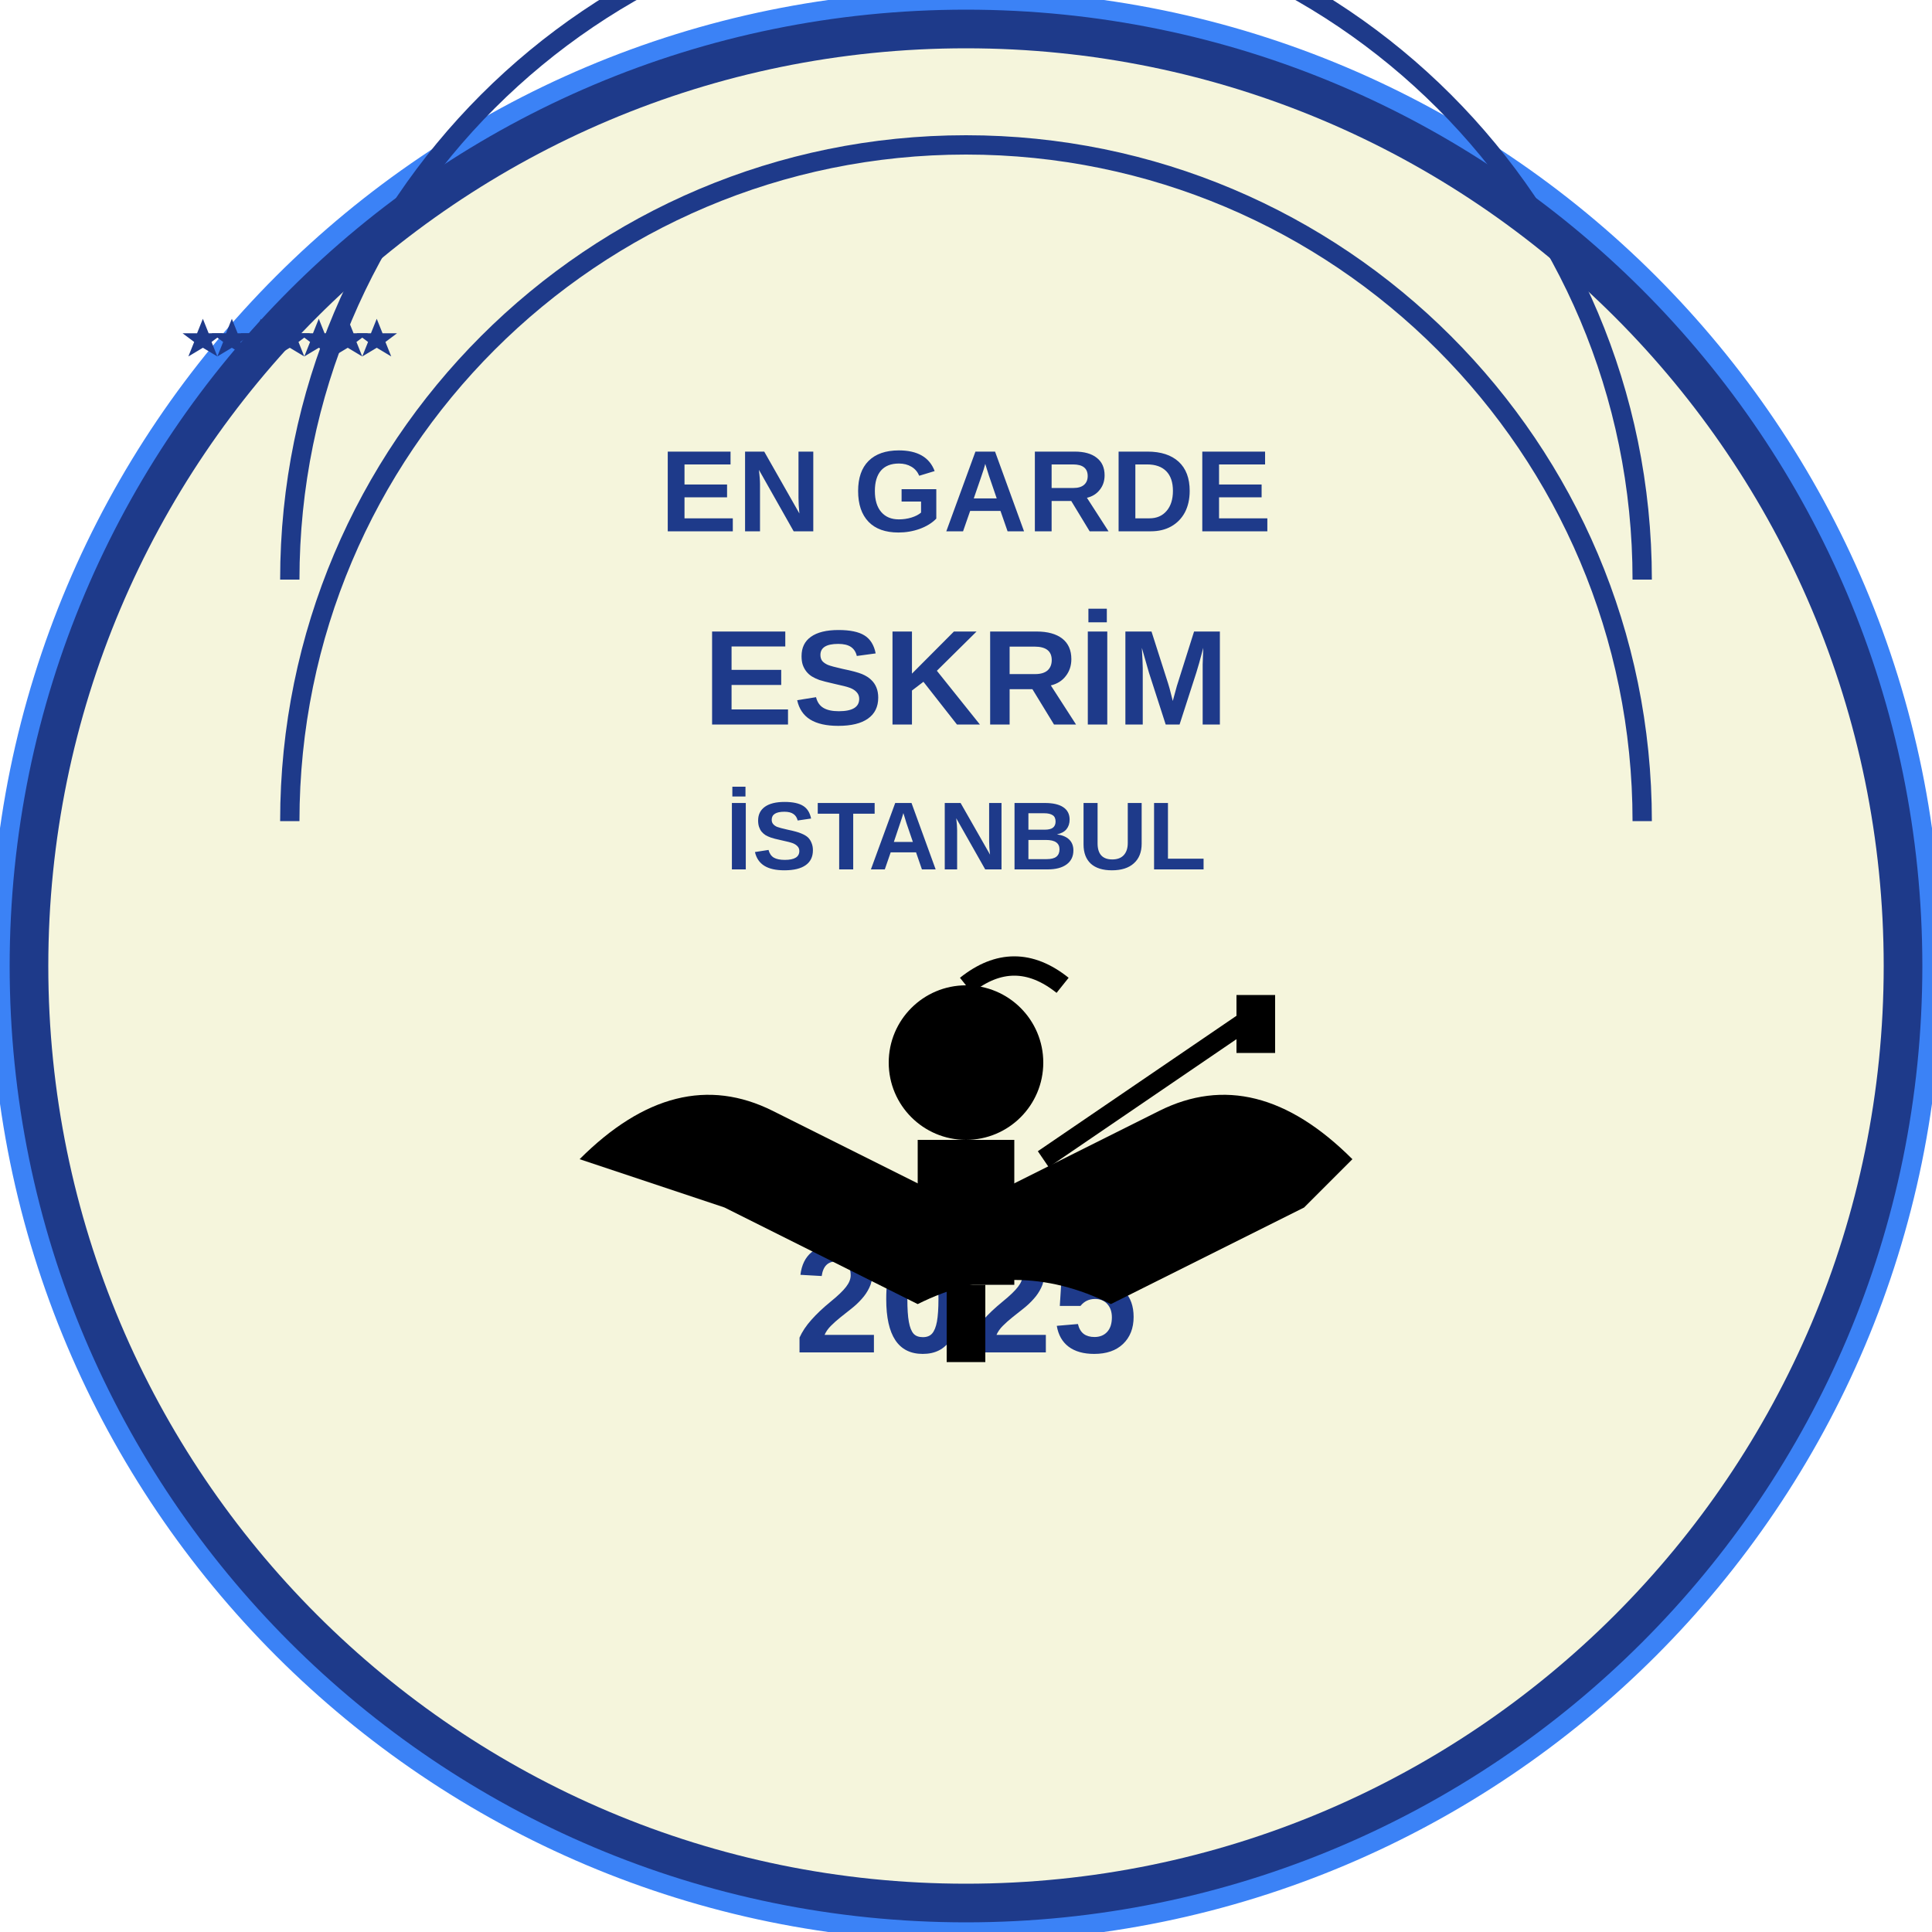
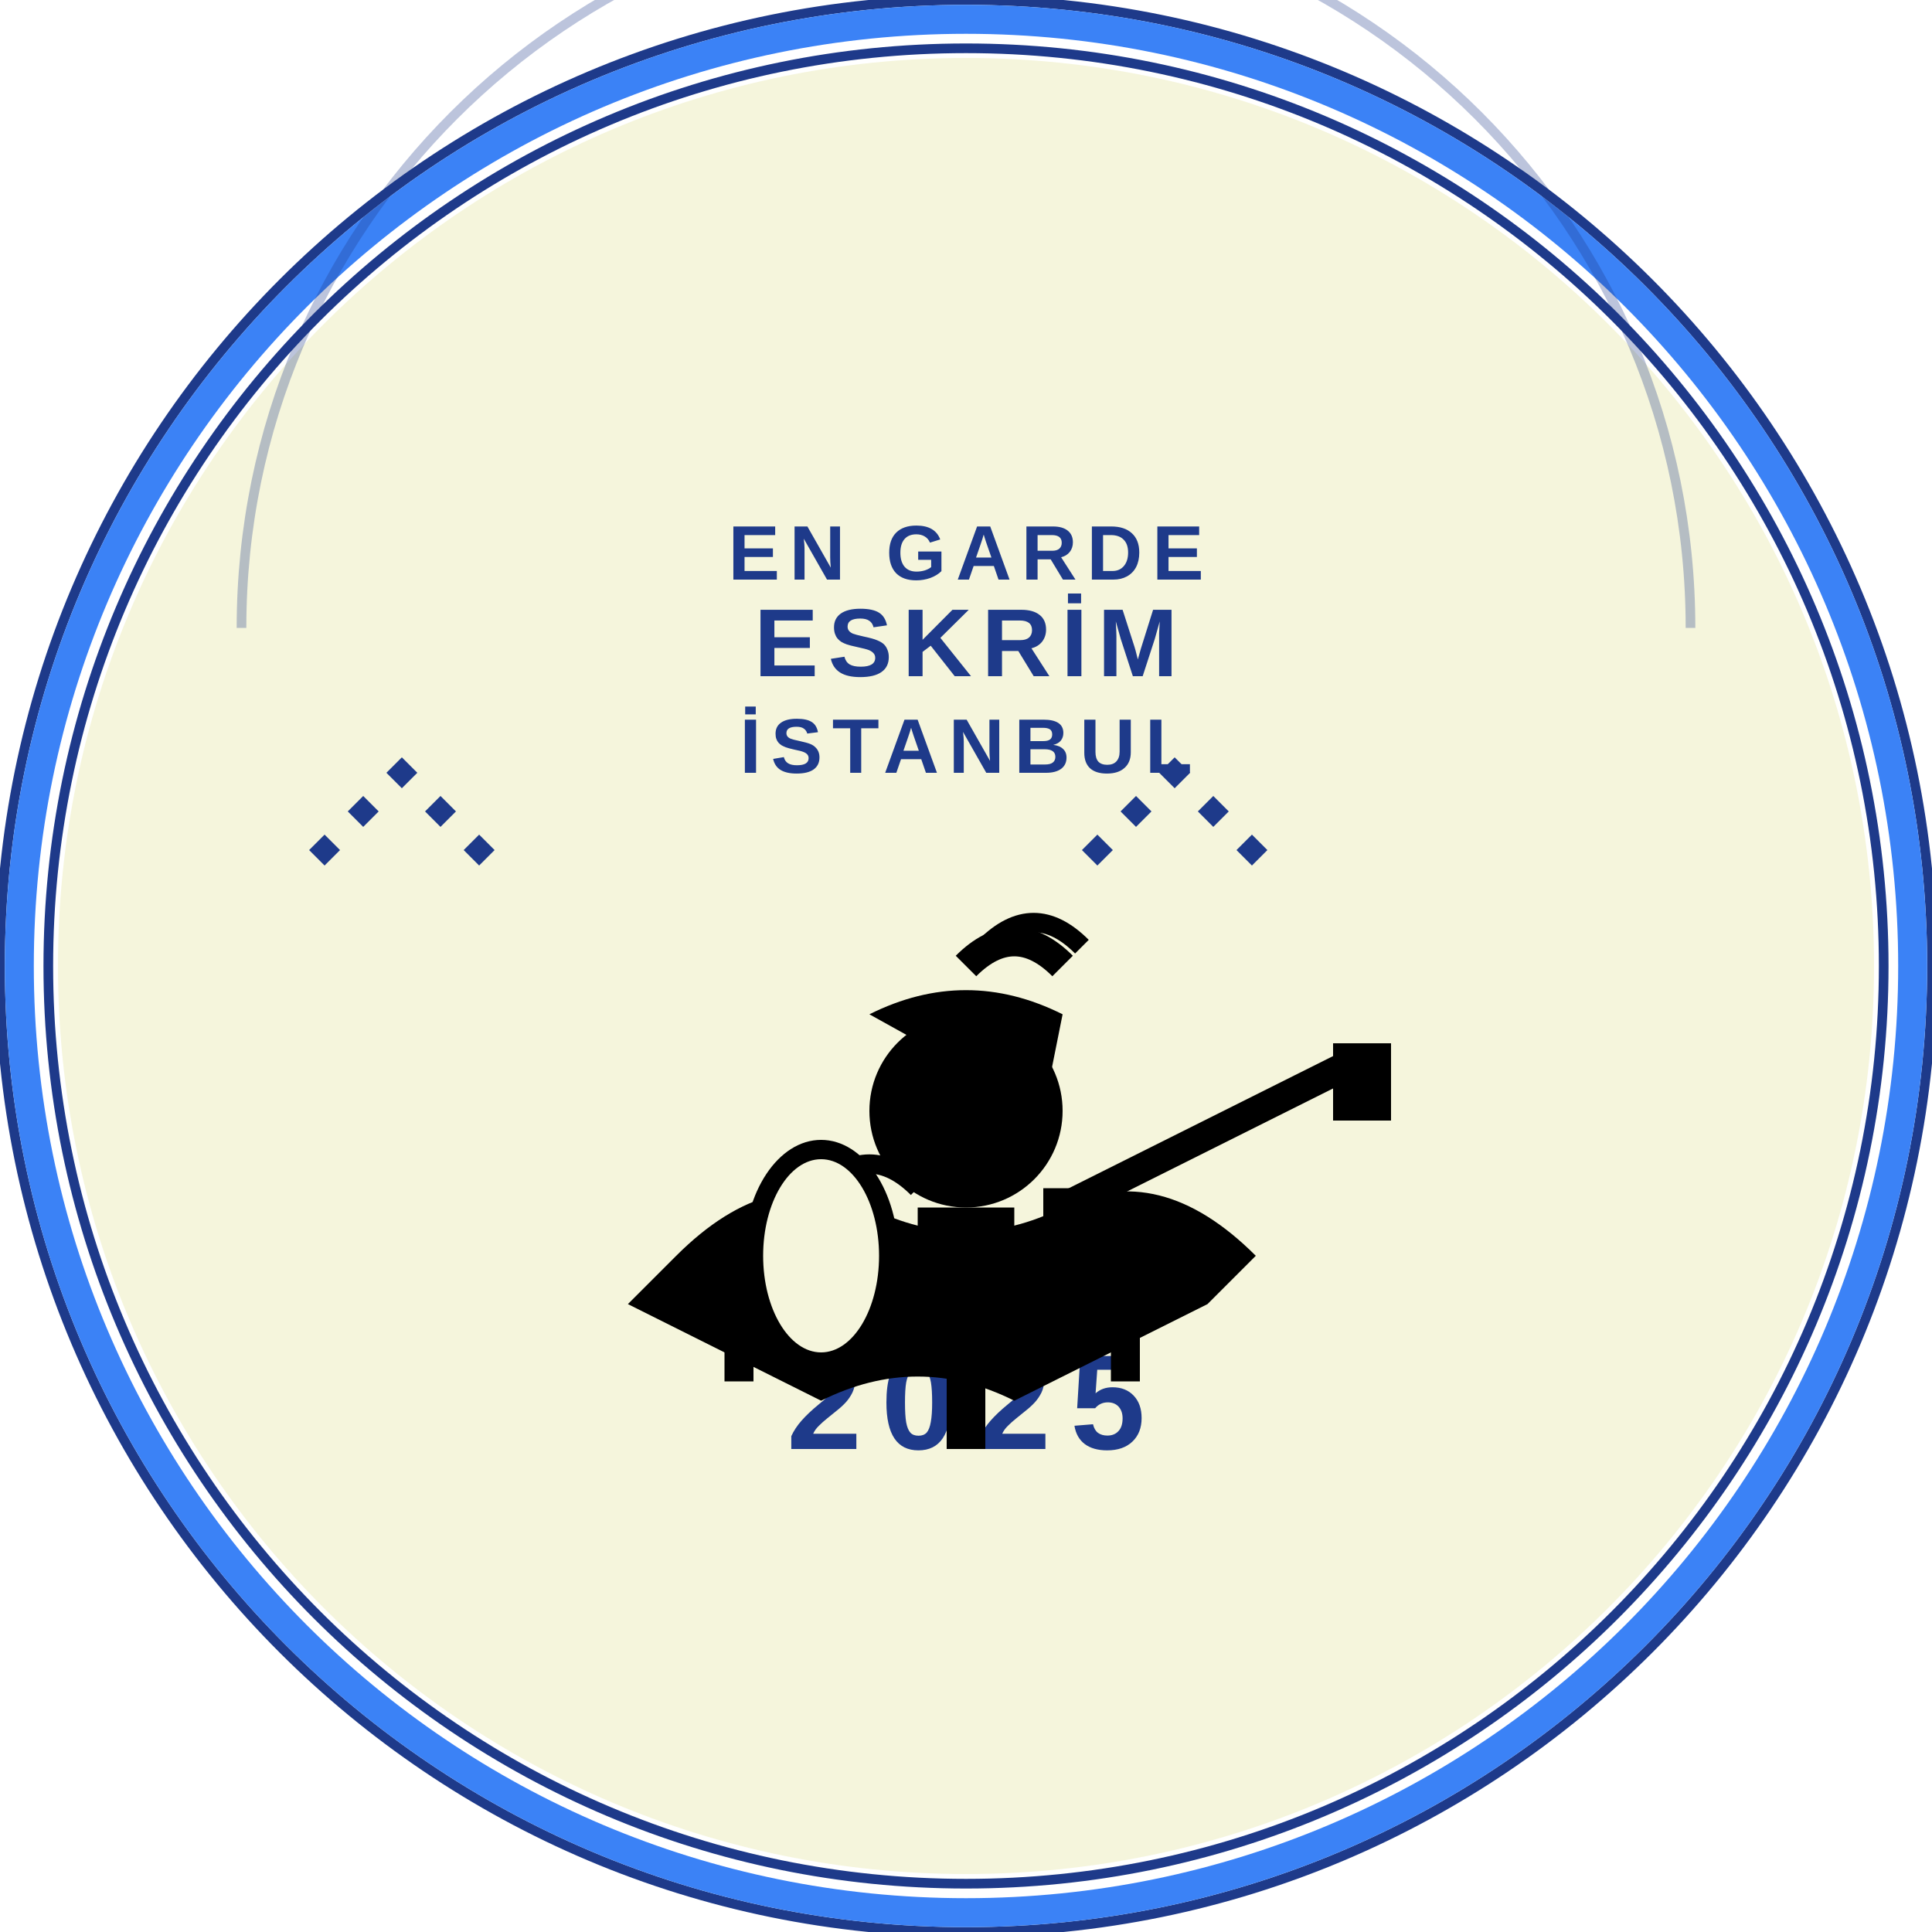
<svg xmlns="http://www.w3.org/2000/svg" width="200" height="200" viewBox="0 0 200 200">
  <defs>
    <clipPath id="circleClip">
      <circle cx="100" cy="100" r="95" />
    </clipPath>
  </defs>
-   <circle cx="100" cy="100" r="100" fill="#1e3a8a" stroke="#3b82f6" stroke-width="2" />
-   <circle cx="100" cy="100" r="95" fill="#f5f5dc" />
-   <path d="M 30 60 A 40 40 0 0 1 170 60" fill="none" stroke="#1e3a8a" stroke-width="2" />
-   <text x="100" y="55" text-anchor="middle" font-family="Arial, sans-serif" font-size="12" font-weight="bold" fill="#1e3a8a">EN GARDE</text>
-   <text x="100" y="75" text-anchor="middle" font-family="Arial, sans-serif" font-size="14" font-weight="bold" fill="#1e3a8a">ESKRİM</text>
-   <path d="M 30 85 A 40 40 0 0 1 170 85" fill="none" stroke="#1e3a8a" stroke-width="2" />
-   <text x="100" y="90" text-anchor="middle" font-family="Arial, sans-serif" font-size="10" font-weight="bold" fill="#1e3a8a">İSTANBUL</text>
+   <circle cx="100" cy="100" r="100" fill="none" stroke="#1e3a8a" stroke-width="1" />
+   <circle cx="100" cy="100" r="98" fill="none" stroke="#3b82f6" stroke-width="3" />
+   <circle cx="100" cy="100" r="95" fill="none" stroke="#1e3a8a" stroke-width="1" />
+   <circle cx="100" cy="100" r="94" fill="#f5f5dc" />
+   <path d="M 25 65 A 45 45 0 0 1 175 65" fill="none" stroke="#1e3a8a" stroke-width="1" opacity="0.3" />
+   <text x="100" y="60" text-anchor="middle" font-family="Arial, sans-serif" font-size="8" font-weight="bold" fill="#1e3a8a" letter-spacing="1">EN GARDE</text>
+   <text x="100" y="70" text-anchor="middle" font-family="Arial, sans-serif" font-size="10" font-weight="bold" fill="#1e3a8a" letter-spacing="1">ESKRİM</text>
+   <text x="100" y="80" text-anchor="middle" font-family="Arial, sans-serif" font-size="8" font-weight="bold" fill="#1e3a8a" letter-spacing="1">İSTANBUL</text>
+   <text x="100" y="150" text-anchor="middle" font-family="Arial, sans-serif" font-size="14" font-weight="bold" fill="#1e3a8a" letter-spacing="2">2025</text>
  <g fill="#1e3a8a">
-     <polygon points="70,110 72,115 77,115 73,118 75,123 70,120 65,123 67,118 63,115 68,115" transform="scale(0.3)" />
-     <polygon points="80,110 82,115 87,115 83,118 85,123 80,120 75,123 77,118 73,115 78,115" transform="scale(0.3)" />
-     <polygon points="90,110 92,115 97,115 93,118 95,123 90,120 85,123 87,118 83,115 88,115" transform="scale(0.3)" />
-     <polygon points="100,110 102,115 107,115 103,118 105,123 100,120 95,123 97,118 93,115 98,115" transform="scale(0.3)" />
-     <polygon points="110,110 112,115 117,115 113,118 115,123 110,120 105,123 107,118 103,115 108,115" transform="scale(0.3)" />
-     <polygon points="120,110 122,115 127,115 123,118 125,123 120,120 115,123 117,118 113,115 118,115" transform="scale(0.3)" />
-     <polygon points="130,110 132,115 137,115 133,118 135,123 130,120 125,123 127,118 123,115 128,115" transform="scale(0.3)" />
+     <polygon points="40,110 42,112 44,110 42,108" transform="scale(0.8)" />
+     <polygon points="45,105 47,107 49,105 47,103" transform="scale(0.8)" />
+     <polygon points="50,100 52,102 54,100 52,98" transform="scale(0.8)" />
+     <polygon points="55,105 57,107 59,105 57,103" transform="scale(0.8)" />
+     <polygon points="60,110 62,112 64,110 62,108" transform="scale(0.8)" />
  </g>
-   <text x="100" y="140" text-anchor="middle" font-family="Arial, sans-serif" font-size="16" font-weight="bold" fill="#1e3a8a">2025</text>
+   <g fill="#1e3a8a">
+     <polygon points="140,110 142,112 144,110 142,108" transform="scale(0.8)" />
+     <polygon points="145,105 147,107 149,105 147,103" transform="scale(0.8)" />
+     <polygon points="150,100 152,102 154,100 152,98" transform="scale(0.8)" />
+     <polygon points="155,105 157,107 159,105 157,103" transform="scale(0.8)" />
+     <polygon points="160,110 162,112 164,110 162,108" transform="scale(0.8)" />
+   </g>
  <g fill="#000000" clip-path="url(#circleClip)">
-     <path d="M 60 120 Q 70 110 80 115 Q 90 120 100 125 Q 110 120 120 115 Q 130 110 140 120 L 135 125 Q 125 130 115 135 Q 105 130 95 135 Q 85 130 75 125 Z" />
-     <circle cx="100" cy="110" r="8" fill="#000000" />
-     <rect x="95" y="118" width="10" height="15" fill="#000000" />
-     <rect x="92" y="125" width="16" height="3" fill="#000000" />
-     <rect x="98" y="133" width="4" height="8" fill="#000000" />
-     <line x1="108" y1="120" x2="130" y2="105" stroke="#000000" stroke-width="2" />
-     <rect x="128" y="103" width="4" height="6" fill="#000000" />
-     <path d="M 100 102 Q 105 98 110 102" stroke="#000000" stroke-width="2" fill="none" />
+     <path d="M 70 130 Q 80 120 90 125 Q 100 130 110 125 Q 120 120 130 130 L 125 135 Q 115 140 105 145 Q 95 140 85 145 Q 75 140 65 135 Z" fill="#000000" />
+     <rect x="75" y="135" width="3" height="8" fill="#000000" />
+     <rect x="85" y="135" width="3" height="8" fill="#000000" />
+     <rect x="105" y="135" width="3" height="8" fill="#000000" />
+     <rect x="115" y="135" width="3" height="8" fill="#000000" />
+     <path d="M 80 125 Q 85 120 90 125" stroke="#000000" stroke-width="2" fill="none" />
+     <path d="M 85 123 Q 90 118 95 123" stroke="#000000" stroke-width="2" fill="none" />
+     <circle cx="100" cy="115" r="10" fill="#000000" />
+     <path d="M 90 105 Q 100 100 110 105 L 108 115 Q 92 115 Z" fill="#000000" />
+     <path d="M 100 100 Q 105 95 110 100" stroke="#000000" stroke-width="3" fill="none" />
+     <path d="M 102 98 Q 107 93 112 98" stroke="#000000" stroke-width="2" fill="none" />
+     <rect x="95" y="125" width="10" height="15" fill="#000000" />
+     <rect x="90" y="130" width="20" height="4" fill="#000000" />
+     <rect x="98" y="140" width="4" height="10" fill="#000000" />
+     <line x1="110" y1="125" x2="140" y2="110" stroke="#000000" stroke-width="3" />
+     <rect x="138" y="108" width="6" height="8" fill="#000000" />
+     <rect x="108" y="123" width="4" height="6" fill="#000000" />
+     <ellipse cx="85" cy="130" rx="8" ry="12" fill="#000000" />
+     <ellipse cx="85" cy="130" rx="6" ry="10" fill="#f5f5dc" />
  </g>
</svg>
